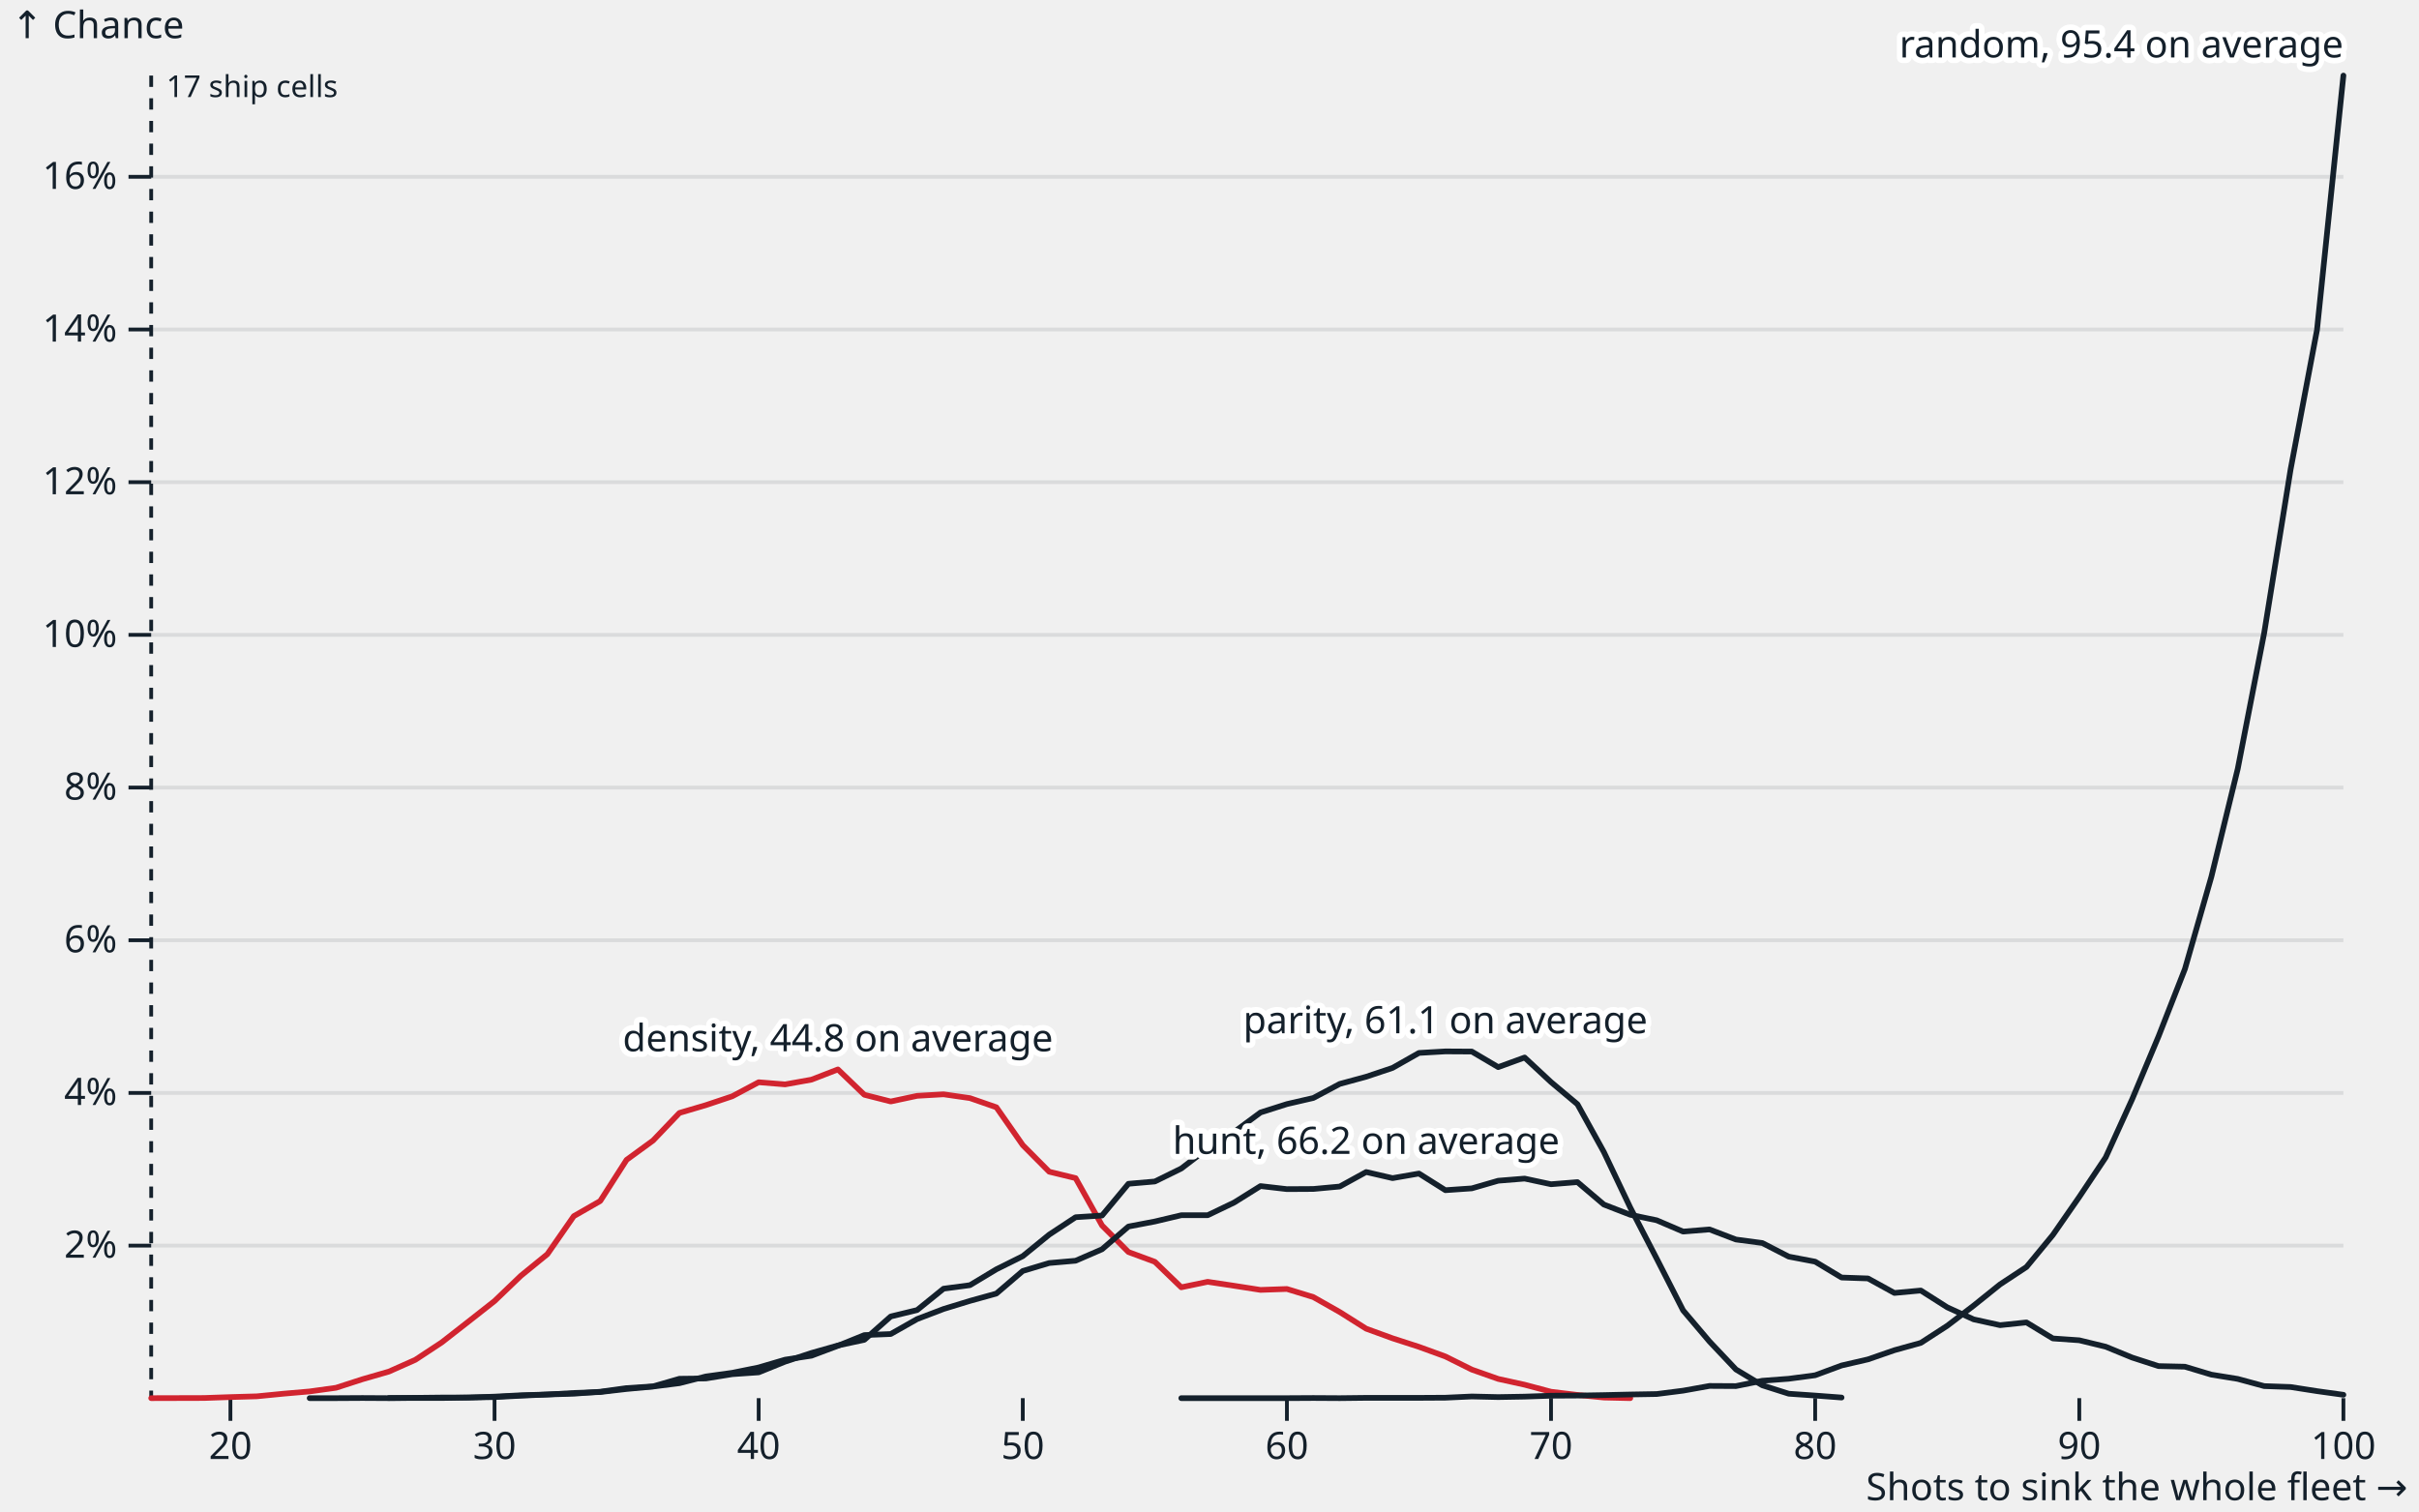
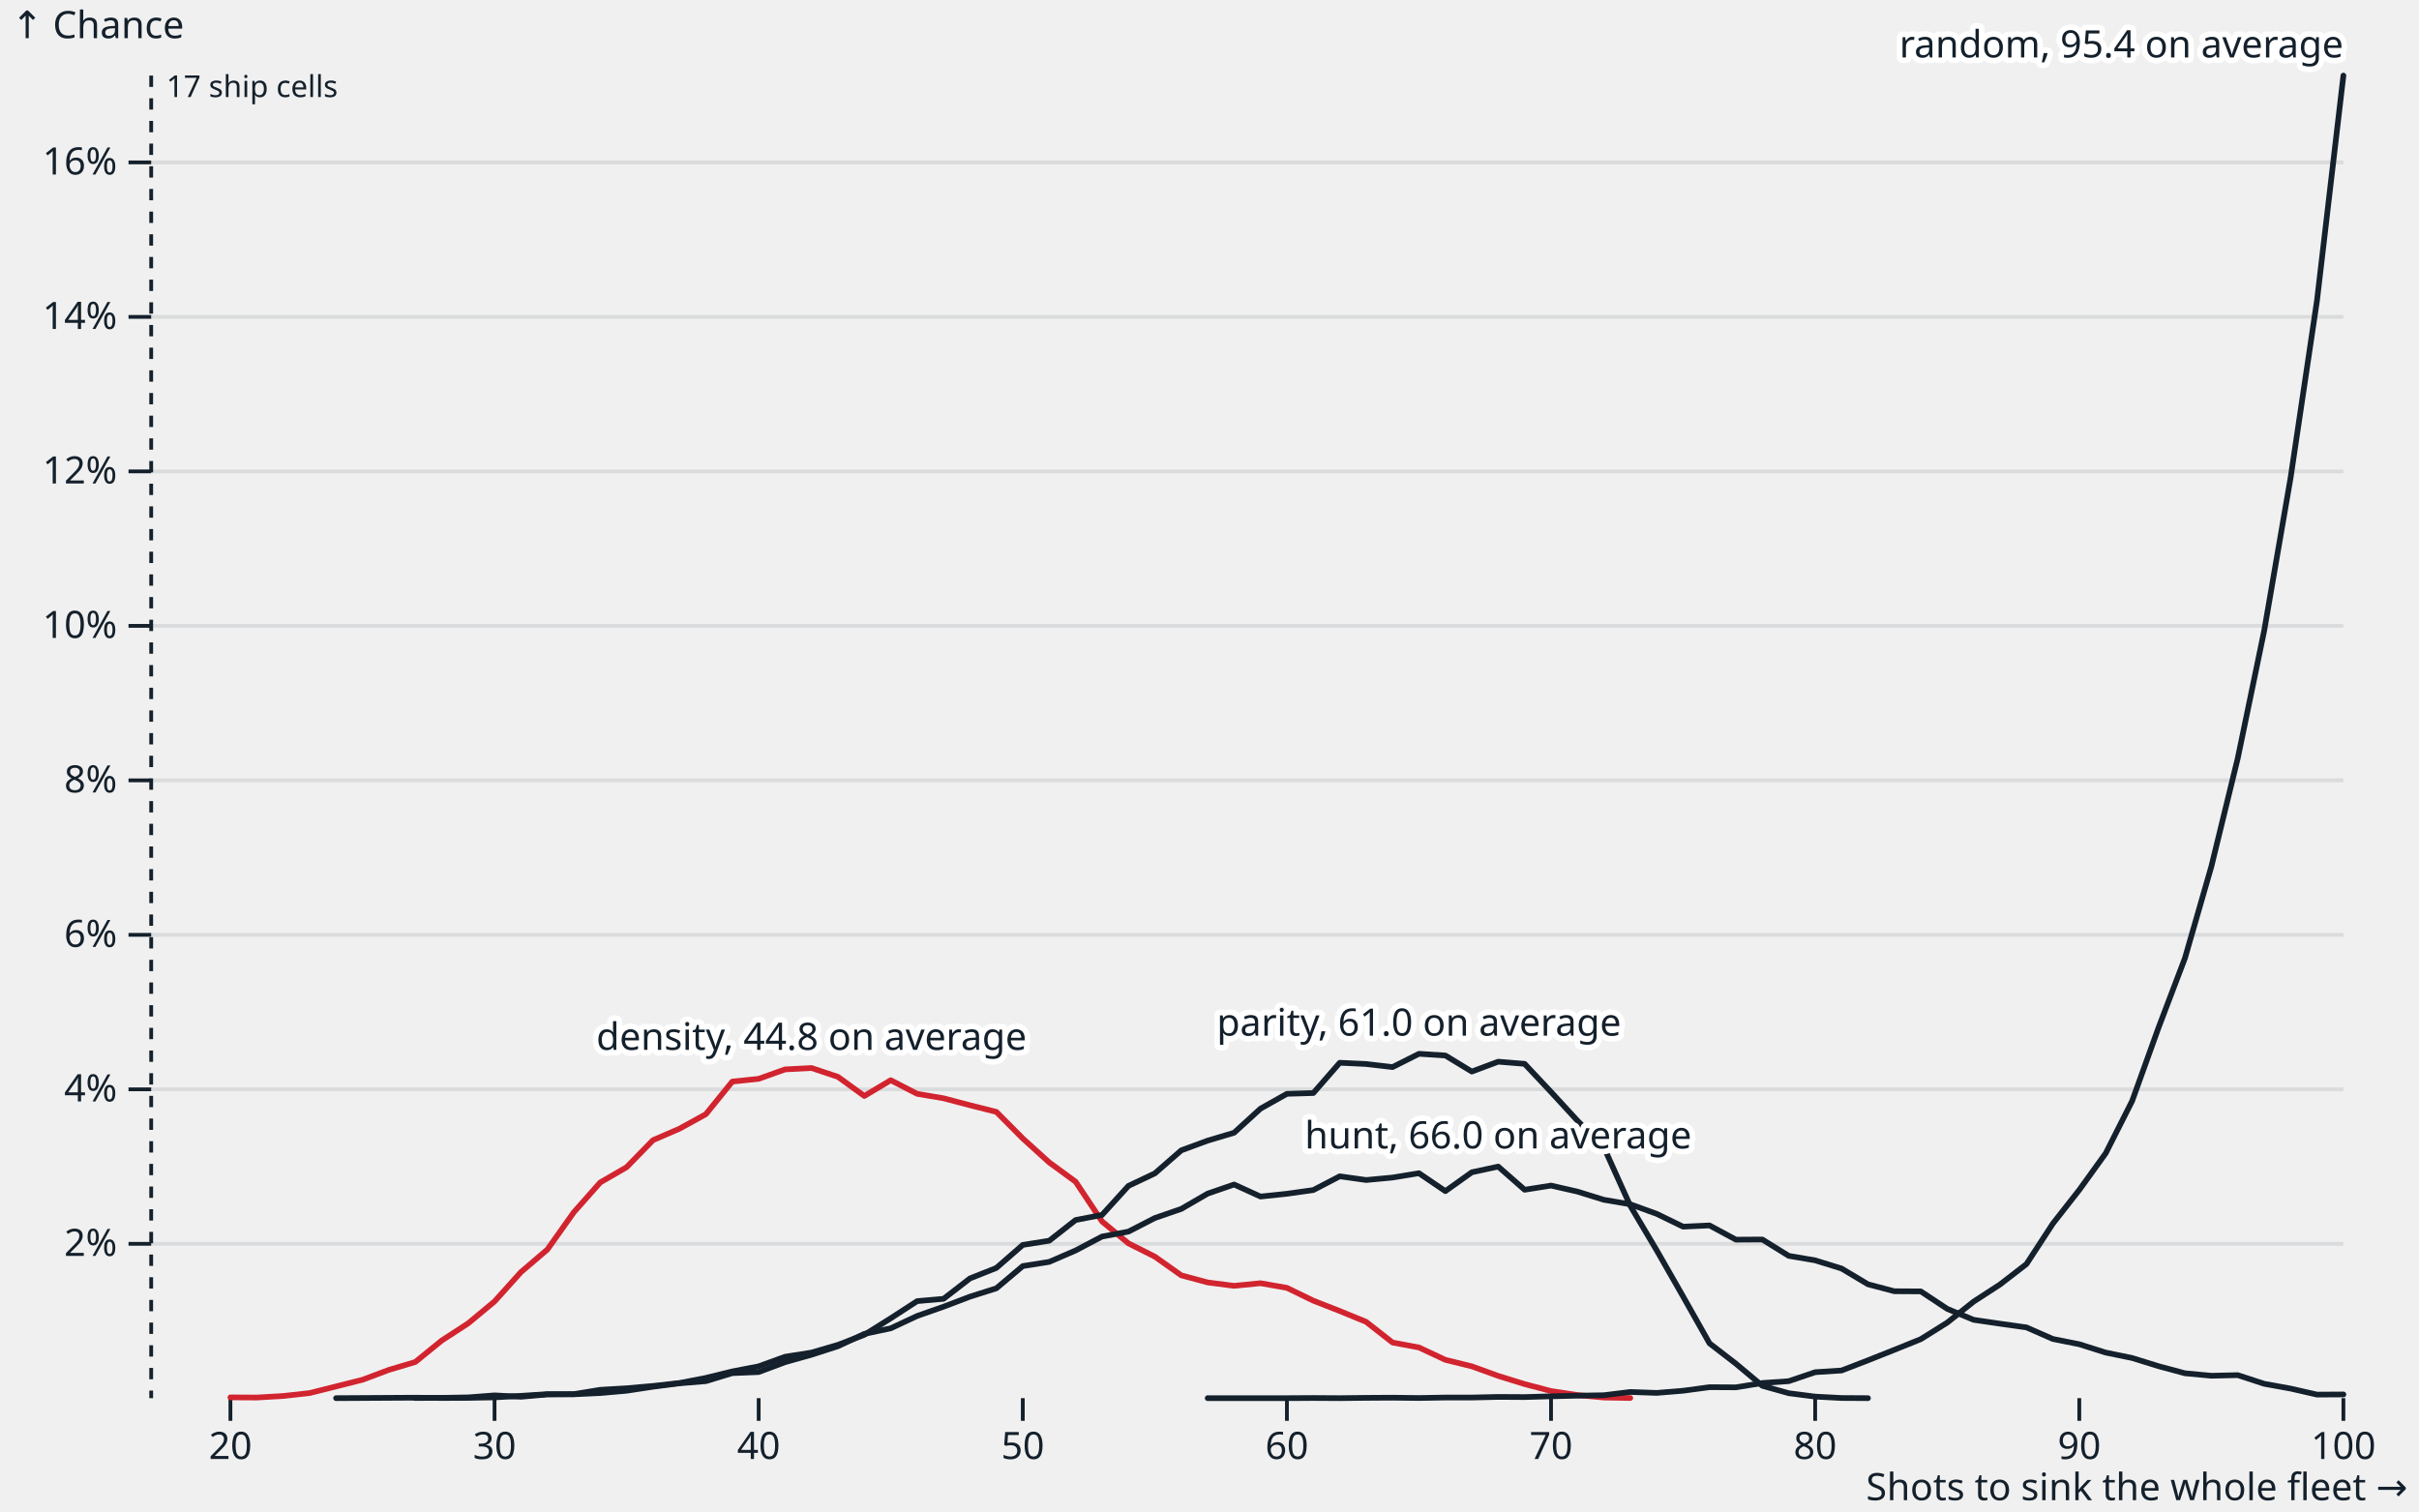
<svg xmlns="http://www.w3.org/2000/svg" class="plot-d6a7b5" fill="currentColor" font-family="system-ui, sans-serif" font-size="10" text-anchor="middle" width="640" height="400" viewBox="0 0 640 400" style="background: rgb(255, 255, 255); color: rgb(20, 32, 43);">
  <style>@media (prefers-color-scheme: dark) { :root { filter: invert(1) hue-rotate(180deg); background: none !important } }</style>
  <style>:where(.plot-d6a7b5) {
  --plot-background: white;
  display: block;
  height: auto;
  height: intrinsic;
  max-width: 100%;
}
:where(.plot-d6a7b5 text),
:where(.plot-d6a7b5 tspan) {
  white-space: pre;
}</style>
  <g aria-label="y-grid" aria-hidden="true" stroke="currentColor" stroke-opacity="0.1">
-     <line x1="40" x2="620" y1="329.634" y2="329.634" />
-     <line x1="40" x2="620" y1="289.228" y2="289.228" />
-     <line x1="40" x2="620" y1="248.821" y2="248.821" />
-     <line x1="40" x2="620" y1="208.415" y2="208.415" />
-     <line x1="40" x2="620" y1="168.009" y2="168.009" />
-     <line x1="40" x2="620" y1="127.602" y2="127.602" />
-     <line x1="40" x2="620" y1="87.196" y2="87.196" />
-     <line x1="40" x2="620" y1="46.789" y2="46.789" />
+     <line x1="40" x2="620" y1="329.158" y2="329.158" />
+     <line x1="40" x2="620" y1="288.275" y2="288.275" />
+     <line x1="40" x2="620" y1="247.392" y2="247.392" />
+     <line x1="40" x2="620" y1="206.509" y2="206.509" />
+     <line x1="40" x2="620" y1="165.626" y2="165.626" />
+     <line x1="40" x2="620" y1="124.742" y2="124.742" />
+     <line x1="40" x2="620" y1="83.859" y2="83.859" />
+     <line x1="40" x2="620" y1="42.976" y2="42.976" />
  </g>
  <g aria-label="y-axis tick" aria-hidden="true" fill="none" stroke="currentColor">
-     <path transform="translate(40,329.634)" d="M0,0L-6,0" />
-     <path transform="translate(40,289.2277)" d="M0,0L-6,0" />
-     <path transform="translate(40,248.8213)" d="M0,0L-6,0" />
-     <path transform="translate(40,208.4149)" d="M0,0L-6,0" />
-     <path transform="translate(40,168.0085)" d="M0,0L-6,0" />
-     <path transform="translate(40,127.6022)" d="M0,0L-6,0" />
-     <path transform="translate(40,87.1958)" d="M0,0L-6,0" />
-     <path transform="translate(40,46.78943)" d="M0,0L-6,0" />
+     <path transform="translate(40,329.1578)" d="M0,0L-6,0" />
+     <path transform="translate(40,288.2747)" d="M0,0L-6,0" />
+     <path transform="translate(40,247.3917)" d="M0,0L-6,0" />
+     <path transform="translate(40,206.5086)" d="M0,0L-6,0" />
+     <path transform="translate(40,165.6255)" d="M0,0L-6,0" />
+     <path transform="translate(40,124.7424)" d="M0,0L-6,0" />
+     <path transform="translate(40,83.85936)" d="M0,0L-6,0" />
+     <path transform="translate(40,42.97629)" d="M0,0L-6,0" />
  </g>
  <g aria-label="y-axis tick label" text-anchor="end" font-variant="tabular-nums" transform="translate(-9,0)">
-     <text y="0.32em" transform="translate(40,329.634)">2%</text>
-     <text y="0.32em" transform="translate(40,289.2277)">4%</text>
-     <text y="0.32em" transform="translate(40,248.8213)">6%</text>
-     <text y="0.32em" transform="translate(40,208.4149)">8%</text>
-     <text y="0.32em" transform="translate(40,168.0085)">10%</text>
-     <text y="0.32em" transform="translate(40,127.6022)">12%</text>
-     <text y="0.32em" transform="translate(40,87.1958)">14%</text>
-     <text y="0.32em" transform="translate(40,46.78943)">16%</text>
+     <text y="0.32em" transform="translate(40,329.1578)">2%</text>
+     <text y="0.32em" transform="translate(40,288.2747)">4%</text>
+     <text y="0.32em" transform="translate(40,247.3917)">6%</text>
+     <text y="0.32em" transform="translate(40,206.5086)">8%</text>
+     <text y="0.32em" transform="translate(40,165.6255)">10%</text>
+     <text y="0.32em" transform="translate(40,124.7424)">12%</text>
+     <text y="0.32em" transform="translate(40,83.85936)">14%</text>
+     <text y="0.32em" transform="translate(40,42.97629)">16%</text>
  </g>
  <g aria-label="y-axis label" text-anchor="start" transform="translate(-37,-17)">
    <text y="0.71em" transform="translate(40,20)">↑ Chance</text>
  </g>
  <g aria-label="x-axis tick" aria-hidden="true" fill="none" stroke="currentColor">
    <path transform="translate(60.96386,370)" d="M0,0L0,6" />
    <path transform="translate(130.8434,370)" d="M0,0L0,6" />
    <path transform="translate(200.7229,370)" d="M0,0L0,6" />
    <path transform="translate(270.6024,370)" d="M0,0L0,6" />
    <path transform="translate(340.4819,370)" d="M0,0L0,6" />
    <path transform="translate(410.3614,370)" d="M0,0L0,6" />
    <path transform="translate(480.241,370)" d="M0,0L0,6" />
    <path transform="translate(550.1205,370)" d="M0,0L0,6" />
    <path transform="translate(620,370)" d="M0,0L0,6" />
  </g>
  <g aria-label="x-axis tick label" font-variant="tabular-nums" transform="translate(0,9)">
    <text y="0.71em" transform="translate(60.96386,370)">20</text>
    <text y="0.71em" transform="translate(130.8434,370)">30</text>
    <text y="0.71em" transform="translate(200.7229,370)">40</text>
    <text y="0.71em" transform="translate(270.6024,370)">50</text>
    <text y="0.71em" transform="translate(340.4819,370)">60</text>
    <text y="0.71em" transform="translate(410.3614,370)">70</text>
    <text y="0.71em" transform="translate(480.241,370)">80</text>
    <text y="0.71em" transform="translate(550.1205,370)">90</text>
    <text y="0.71em" transform="translate(620,370)">100</text>
  </g>
  <g aria-label="x-axis label" text-anchor="end" transform="translate(17,27)">
    <text transform="translate(620,370)">Shots to sink the whole fleet →</text>
  </g>
  <g aria-label="rule" stroke="#14202b" stroke-dasharray="3,3">
    <line x1="40" x2="40" y1="20" y2="370" />
  </g>
  <g aria-label="text" text-anchor="start" font-size="8" transform="translate(4,0)">
    <text y="0.71em" transform="translate(40,20)">17 ship cells</text>
  </g>
  <g aria-label="line" fill="none" stroke-width="1.5" stroke-linejoin="round" stroke-linecap="round">
-     <path stroke="#d1242f" d="M40,370L53.976,369.96L60.964,369.717L67.952,369.515L74.94,368.828L81.928,368.222L88.916,367.252L95.904,364.99L102.892,362.969L109.88,359.858L116.867,355.252L123.855,349.797L130.843,344.302L137.831,337.594L144.819,331.897L151.807,321.836L158.795,317.835L165.783,306.926L172.771,301.834L179.759,294.521L186.747,292.46L193.735,290.117L200.723,286.399L207.711,286.965L214.699,285.712L221.687,283.005L228.675,289.713L235.663,291.49L242.651,289.995L249.639,289.591L256.627,290.601L263.614,293.026L270.602,303.047L277.59,310.077L284.578,311.774L291.566,324.3L298.554,331.331L305.542,333.917L312.53,340.665L319.518,339.21L326.506,340.261L333.494,341.352L340.482,341.109L347.47,343.251L354.458,347.211L361.446,351.615L368.434,354.161L375.422,356.423L382.41,358.969L389.398,362.444L396.386,364.909L403.373,366.444L410.361,368.303L417.349,369.151L424.337,369.838L431.325,370" />
-     <path stroke="#14202b" d="M102.892,369.96L116.867,369.96L123.855,369.838L130.843,369.596L137.831,369.232L144.819,369.03L151.807,368.626L158.795,368.384L165.783,367.576L172.771,366.929L179.759,366.04L186.747,364.262L193.735,363.293L200.723,361.878L207.711,359.818L214.699,358.767L221.687,356.141L228.675,353.312L235.663,353.029L242.651,349.069L249.639,346.403L256.627,344.261L263.614,342.322L270.602,336.341L277.59,334.24L284.578,333.634L291.566,330.604L298.554,324.583L305.542,323.25L312.53,321.593L319.518,321.593L326.506,318.239L333.494,313.876L340.482,314.684L347.47,314.643L354.458,313.997L361.446,310.158L368.434,311.774L375.422,310.562L382.41,314.967L389.398,314.482L396.386,312.461L403.373,311.896L410.361,313.391L417.349,312.825L424.337,318.765L431.325,321.472L438.313,322.927L445.301,325.917L452.289,325.351L459.277,328.018L466.265,328.947L473.253,332.543L480.241,333.877L487.229,338.079L494.217,338.321L501.205,342.16L508.193,341.514L515.181,345.958L522.169,349.15L529.157,350.686L536.145,349.958L543.133,354.201L550.12,354.686L557.108,356.383L564.096,359.252L571.084,361.515L578.072,361.676L585.06,363.777L592.048,364.909L599.036,366.808L606.024,367.05L613.012,368.141L620,369.111" />
-     <path stroke="#14202b" d="M81.928,370L88.916,370L95.904,369.96L102.892,370L116.867,369.838L123.855,369.838L130.843,369.717L137.831,369.353L144.819,369.03L151.807,368.828L158.795,368.303L165.783,367.333L172.771,366.889L179.759,364.868L186.747,364.788L193.735,363.656L200.723,363.171L207.711,360.343L214.699,358.04L221.687,356.06L228.675,354.565L235.663,348.383L242.651,346.686L249.639,341.029L256.627,340.099L263.614,335.897L270.602,332.422L277.59,326.725L284.578,322.118L291.566,321.674L298.554,313.269L305.542,312.663L312.53,309.229L319.518,303.895L326.506,299.572L333.494,294.4L340.482,292.177L347.47,290.561L354.458,286.844L361.446,284.945L368.434,282.601L375.422,278.641L382.41,278.237L389.398,278.278L396.386,282.399L403.373,279.853L410.361,286.359L417.349,292.218L424.337,304.865L431.325,319.573L438.313,333.069L445.301,346.766L452.289,355.009L459.277,362.404L466.265,366.606L473.253,368.828L480.241,369.313L487.229,369.838" />
-     <path stroke="#14202b" d="M312.53,370L333.494,370L340.482,370L347.47,369.96L354.458,370L361.446,369.919L368.434,369.919L375.422,369.919L382.41,369.879L389.398,369.556L396.386,369.717L403.373,369.596L410.361,369.353L417.349,369.313L424.337,369.192L431.325,369.03L438.313,368.909L445.301,368.02L452.289,366.767L459.277,366.808L466.265,365.394L473.253,364.868L480.241,363.939L487.229,361.353L494.217,359.737L501.205,357.312L508.193,355.373L515.181,350.847L522.169,345.514L529.157,339.897L536.145,335.291L543.133,326.806L550.12,316.744L557.108,306.279L564.096,290.925L571.084,274.277L578.072,256.418L585.06,232.053L592.048,203.445L599.036,167.524L606.024,124.248L613.012,87.317L620,20" />
+     <path stroke="#d1242f" d="M60.964,369.796L67.952,369.836L74.94,369.428L81.928,368.651L88.916,366.893L95.904,365.135L102.892,362.518L109.88,360.433L116.867,354.751L123.855,350.213L130.843,344.407L137.831,336.639L144.819,330.67L151.807,320.818L158.795,312.927L165.783,308.88L172.771,301.725L179.759,298.7L186.747,294.857L193.735,286.231L200.723,285.495L207.711,283.001L214.699,282.633L221.687,284.963L228.675,290.033L235.663,285.863L242.651,289.46L249.639,290.646L256.627,292.486L263.614,294.244L270.602,301.276L277.59,307.612L284.578,312.723L291.566,323.23L298.554,329.035L305.542,332.551L312.53,337.498L319.518,339.379L326.506,340.278L333.494,339.583L340.482,340.809L347.47,344.203L354.458,346.942L361.446,349.804L368.434,355.282L375.422,356.59L382.41,359.861L389.398,361.578L396.386,364.113L403.373,366.28L410.361,368.119L417.349,369.182L424.337,369.836L431.325,369.959" />
+     <path stroke="#14202b" d="M88.916,370L109.88,369.877L116.867,369.959L123.855,369.918L130.843,369.796L137.831,369.387L144.819,368.937L151.807,368.978L158.795,368.651L165.783,368.038L172.771,366.975L179.759,366.075L186.747,365.503L193.735,363.377L200.723,363.091L207.711,360.474L214.699,358.512L221.687,356.263L228.675,352.993L235.663,351.521L242.651,348.25L249.639,345.797L256.627,343.14L263.614,340.932L270.602,335.045L277.59,333.941L284.578,330.916L291.566,327.236L298.554,325.928L305.542,322.33L312.53,319.918L319.518,315.871L326.506,313.459L333.494,316.648L340.482,315.912L347.47,314.93L354.458,311.292L361.446,312.273L368.434,311.619L375.422,310.474L382.41,315.217L389.398,310.229L396.386,308.716L403.373,314.849L410.361,313.745L417.349,315.339L424.337,317.506L431.325,318.692L438.313,321.226L445.301,324.62L452.289,324.293L459.277,328.054L466.265,328.013L473.253,332.347L480.241,333.532L487.229,335.699L494.217,339.869L501.205,341.709L508.193,341.75L515.181,346.37L522.169,349.272L529.157,350.294L536.145,351.276L543.133,354.342L550.12,355.732L557.108,357.939L564.096,359.37L571.084,361.537L578.072,363.418L585.06,364.072L592.048,363.908L599.036,366.198L606.024,367.465L613.012,369.06L620,369.019" />
+     <path stroke="#14202b" d="M109.88,369.959L116.867,369.918L123.855,369.796L130.843,369.264L137.831,369.632L144.819,369.019L151.807,368.937L158.795,367.792L165.783,367.383L172.771,366.77L179.759,365.993L186.747,364.644L193.735,362.927L200.723,361.578L207.711,359.043L214.699,357.939L221.687,355.895L228.675,353.238L235.663,348.863L242.651,344.325L249.639,343.712L256.627,338.316L263.614,335.536L270.602,329.444L277.59,328.34L284.578,322.862L291.566,321.513L298.554,313.827L305.542,310.515L312.53,304.424L319.518,301.848L326.506,299.763L333.494,293.385L340.482,289.46L347.47,289.256L354.458,281.243L361.446,281.57L368.434,282.388L375.422,278.872L382.41,279.321L389.398,283.573L396.386,280.957L403.373,281.529L410.361,288.97L417.349,296.574L424.337,303.606L431.325,319.101L438.313,330.875L445.301,343.099L452.289,355.487L459.277,360.883L466.265,366.729L473.253,368.692L480.241,369.591L487.229,369.959L494.217,370" />
+     <path stroke="#14202b" d="M319.518,370L340.482,370L347.47,369.959L354.458,370L361.446,369.918L368.434,369.877L375.422,369.959L382.41,369.836L389.398,369.836L396.386,369.673L403.373,369.714L410.361,369.509L417.349,369.346L424.337,369.223L431.325,368.365L438.313,368.61L445.301,368.038L452.289,367.097L459.277,367.138L466.265,365.993L473.253,365.503L480.241,363.132L487.229,362.682L494.217,359.984L501.205,357.204L508.193,354.383L515.181,350.008L522.169,344.448L529.157,339.91L536.145,334.513L543.133,323.802L550.12,314.89L557.108,305.2L564.096,291.382L571.084,271.962L578.072,253.565L585.06,229.321L592.048,200.662L599.036,166.934L606.024,126.46L613.012,79.526L620,20" />
  </g>
  <g aria-label="text" stroke="#ffffff" stroke-width="3" stroke-linejoin="round" paint-order="stroke" transform="translate(0,-8)">
-     <text y="0.32em" transform="translate(361.4458,310.1582)">hunt, 66.2 on average</text>
-     <text y="0.32em" transform="translate(382.4096,278.2371)">parity, 61.1 on average</text>
-     <text y="0.32em" transform="translate(221.6867,283.0051)">density, 44.8 on average</text>
+     <text y="0.32em" transform="translate(396.3855,308.7163)">hunt, 66.0 on average</text>
+     <text y="0.32em" transform="translate(375.4217,278.8716)">parity, 61.0 on average</text>
+     <text y="0.32em" transform="translate(214.6988,282.6329)">density, 44.8 on average</text>
  </g>
  <g aria-label="text" stroke="#ffffff" stroke-width="3" stroke-linejoin="round" paint-order="stroke" text-anchor="end" transform="translate(0,-8)">
    <text y="0.32em" transform="translate(620,20)">random, 95.4 on average</text>
  </g>
</svg>
